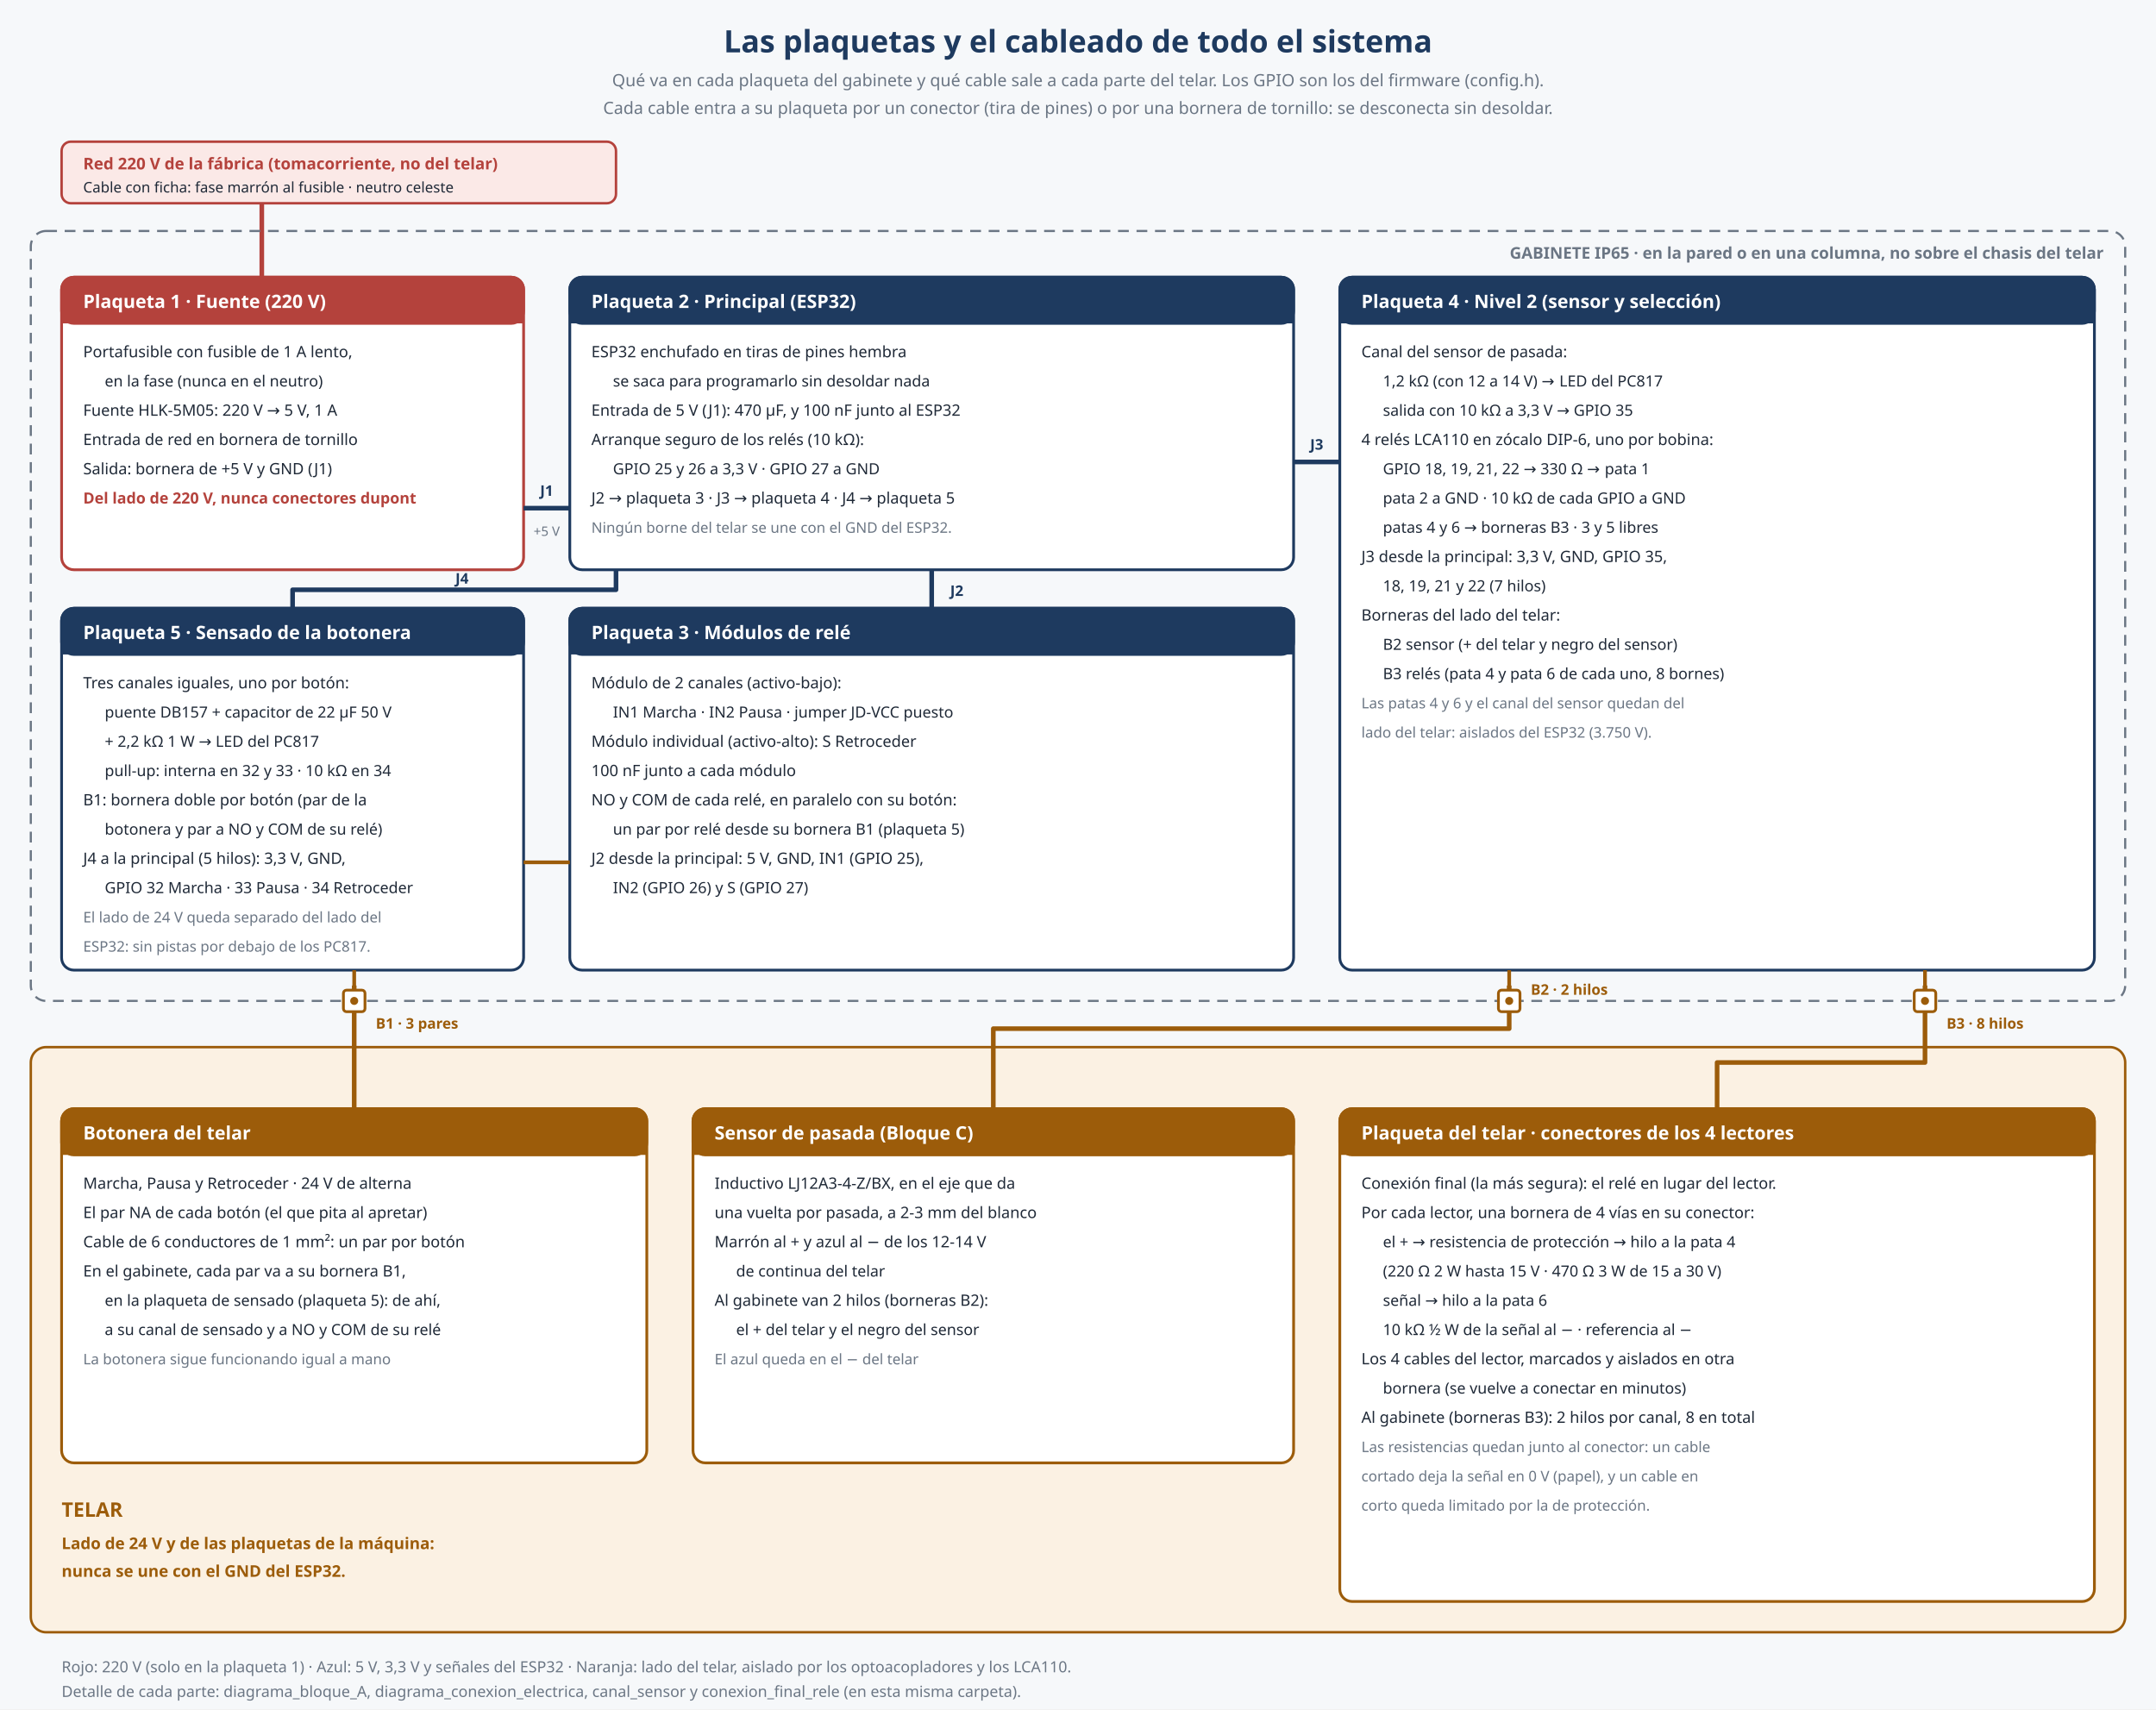
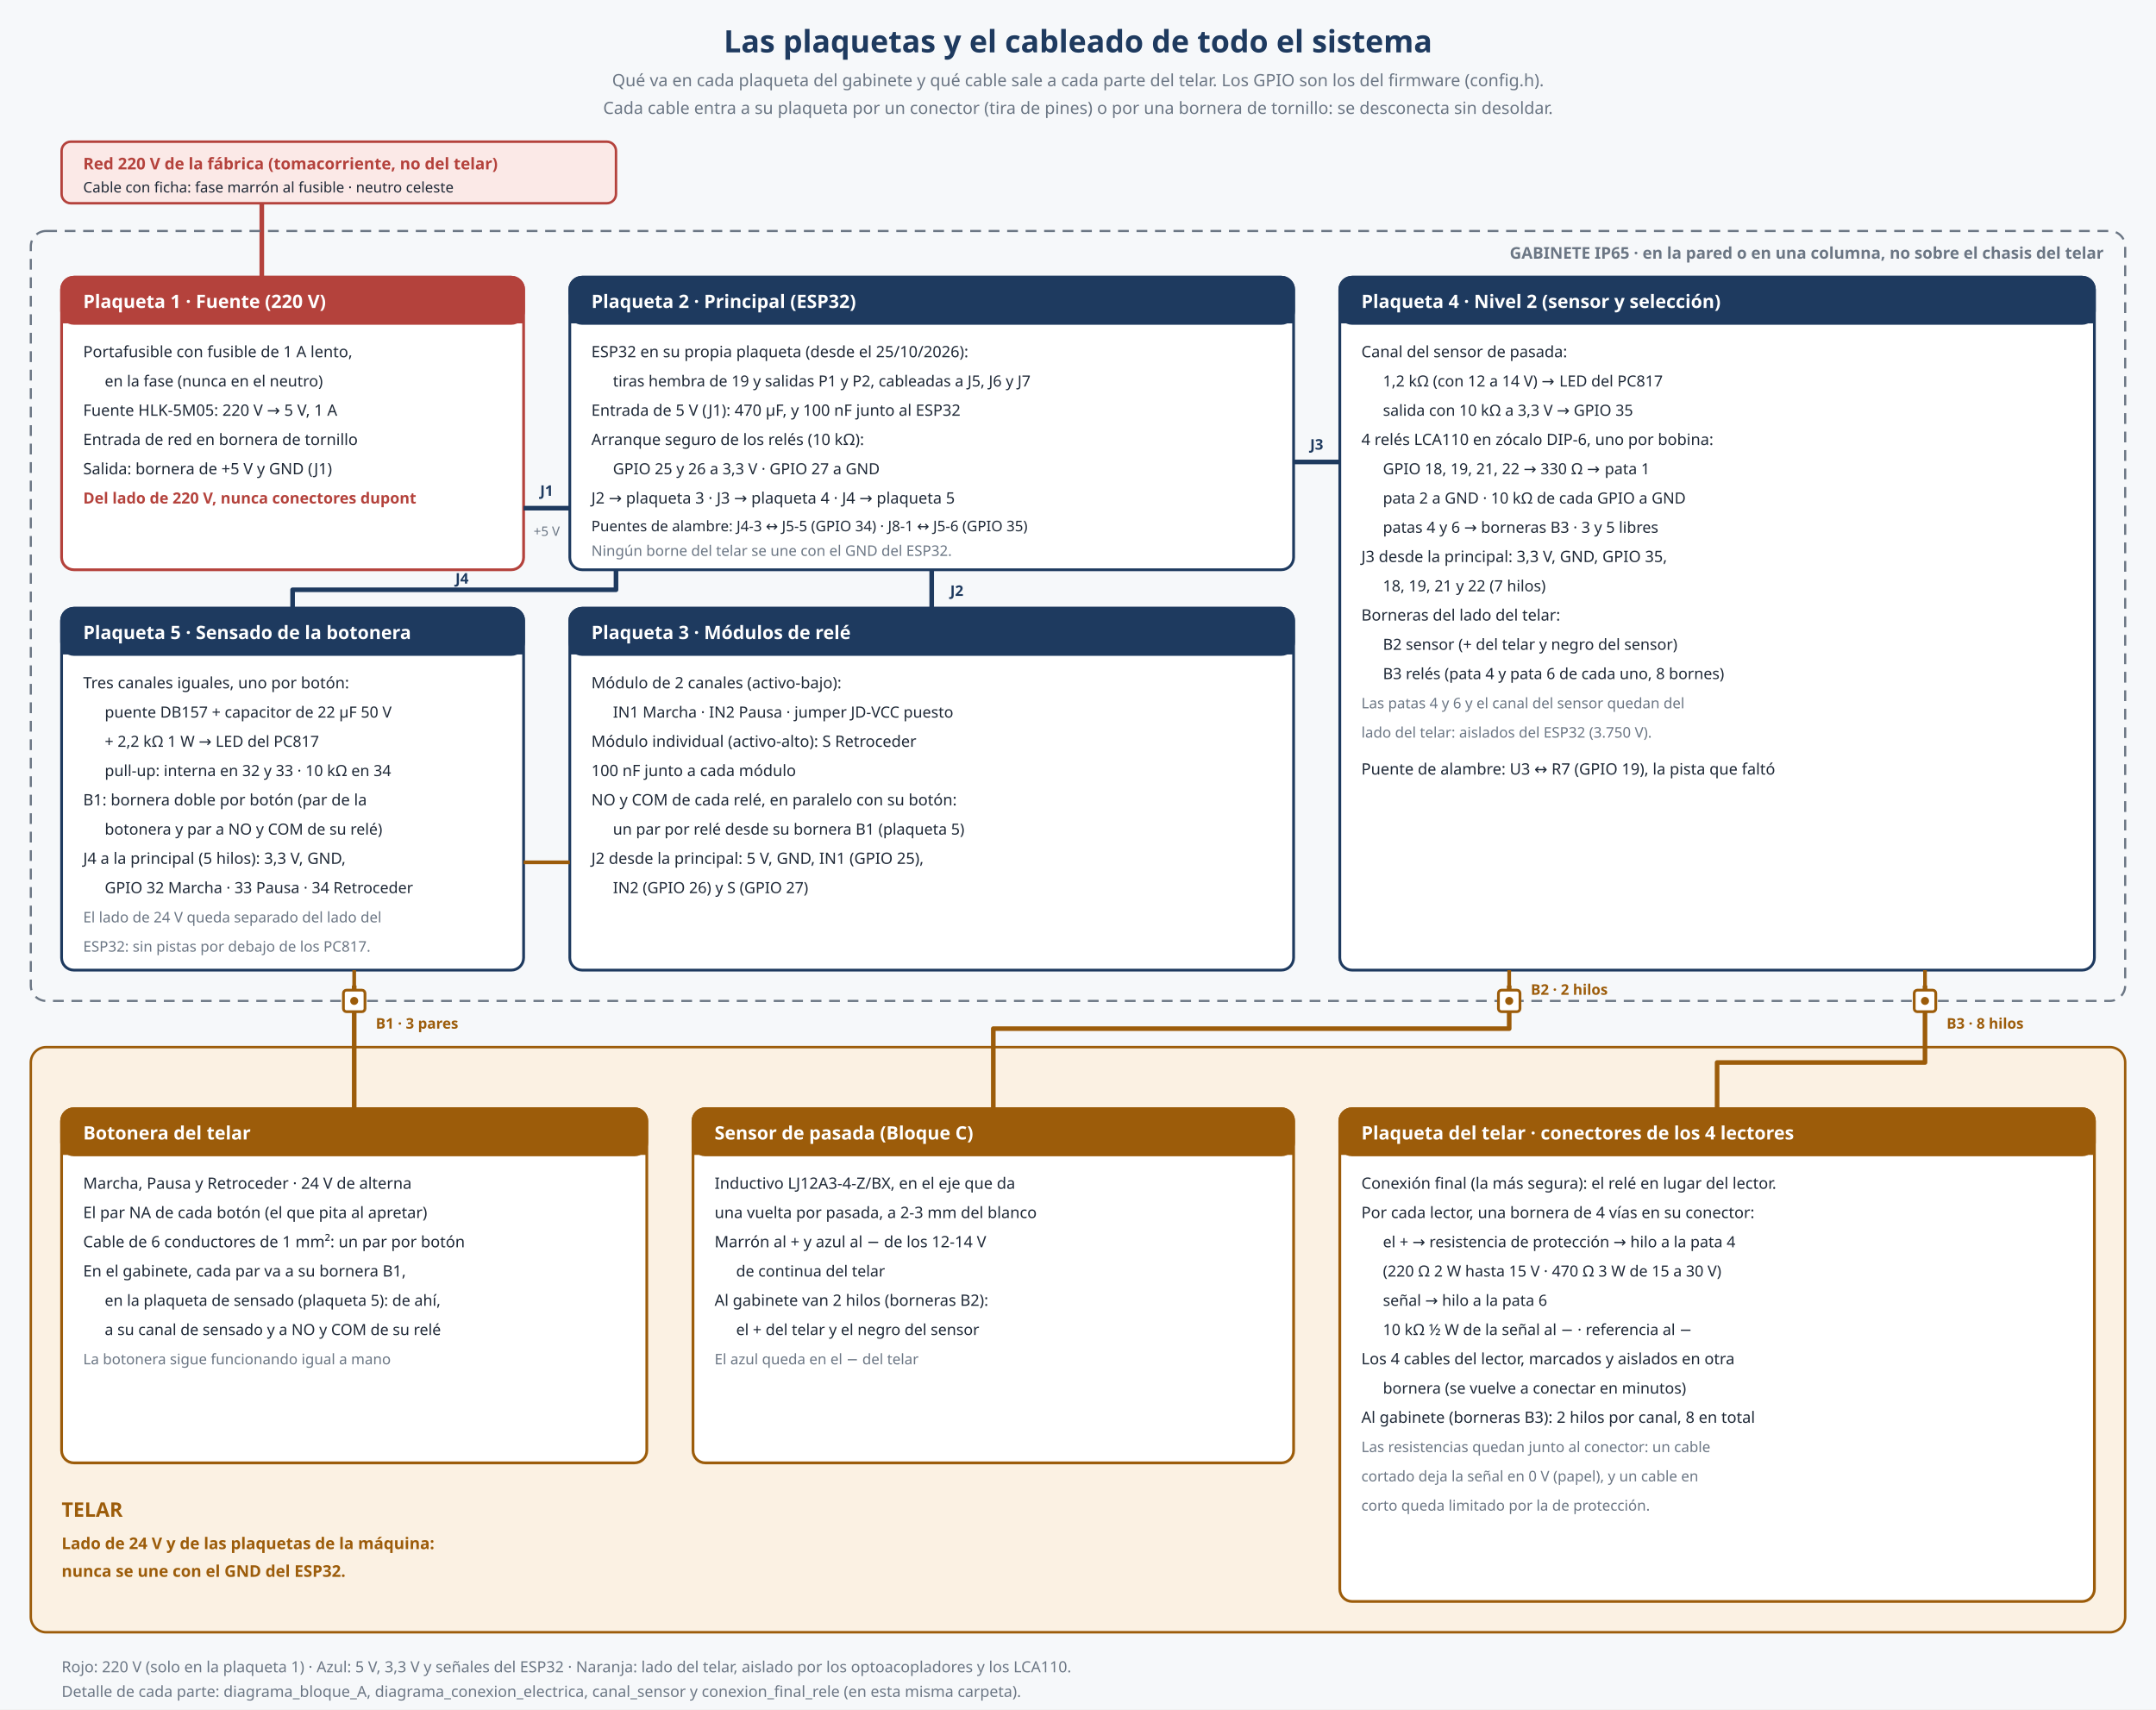
<svg xmlns="http://www.w3.org/2000/svg" viewBox="0 0 1400 1110" font-family="IBM Plex Sans, system-ui, sans-serif">
  <rect width="1400" height="1110" fill="#F6F8FA" />
  <text x="700.0" y="34" font-size="20" font-weight="bold" fill="#1E3A5F" text-anchor="middle" font-family="Questrial, IBM Plex Sans, sans-serif">Las plaquetas y el cableado de todo el sistema</text>
  <text x="700.0" y="56" font-size="11" font-weight="normal" fill="#6B7684" text-anchor="middle">Qué va en cada plaqueta del gabinete y qué cable sale a cada parte del telar. Los GPIO son los del firmware (config.h).</text>
  <text x="700.0" y="74" font-size="11" font-weight="normal" fill="#6B7684" text-anchor="middle">Cada cable entra a su plaqueta por un conector (tira de pines) o por una bornera de tornillo: se desconecta sin desoldar.</text>
  <rect x="40" y="92" width="360" height="40" rx="6" fill="#FBE9E7" stroke="#B4423C" stroke-width="1.6" />
  <text x="54" y="110" font-size="10.5" font-weight="bold" fill="#B4423C" text-anchor="start">Red 220 V de la fábrica (tomacorriente, no del telar)</text>
  <text x="54" y="125" font-size="9.5" font-weight="normal" fill="#1F2937" text-anchor="start">Cable con ficha: fase marrón al fusible · neutro celeste</text>
  <polyline points="170,132 170,180" fill="none" stroke="#B4423C" stroke-width="3" stroke-linejoin="round" />
  <rect x="20" y="150" width="1360" height="500" rx="10" fill="none" stroke="#6B7684" stroke-width="1.4" stroke-dasharray="7 5" />
  <text x="1366" y="168" font-size="10.5" font-weight="bold" fill="#6B7684" text-anchor="end">GABINETE IP65 · en la pared o en una columna, no sobre el chasis del telar</text>
  <rect x="40" y="180" width="300" height="190" rx="8" fill="#FFFFFF" stroke="#B4423C" stroke-width="1.8" />
  <rect x="40" y="180" width="300" height="30" rx="8" fill="#B4423C" stroke="#B4423C" stroke-width="1.8" />
  <rect x="40" y="196" width="300" height="14" rx="0" fill="#B4423C" stroke="#B4423C" stroke-width="0" />
  <text x="54" y="200" font-size="12" font-weight="bold" fill="#FFFFFF" text-anchor="start">Plaqueta 1 · Fuente (220 V)</text>
  <text x="54" y="232" font-size="10.2" font-weight="normal" fill="#1F2937" text-anchor="start">Portafusible con fusible de 1 A lento,</text>
  <text x="68" y="251" font-size="10" font-weight="normal" fill="#1F2937" text-anchor="start">en la fase (nunca en el neutro)</text>
  <text x="54" y="270" font-size="10.2" font-weight="normal" fill="#1F2937" text-anchor="start">Fuente HLK-5M05: 220 V → 5 V, 1 A</text>
  <text x="54" y="289" font-size="10.2" font-weight="normal" fill="#1F2937" text-anchor="start">Entrada de red en bornera de tornillo</text>
  <text x="54" y="308" font-size="10.2" font-weight="normal" fill="#1F2937" text-anchor="start">Salida: bornera de +5 V y GND (J1)</text>
  <text x="54" y="327" font-size="10" font-weight="bold" fill="#B4423C" text-anchor="start">Del lado de 220 V, nunca conectores dupont</text>
  <rect x="40" y="395" width="300" height="235" rx="8" fill="#FFFFFF" stroke="#1E3A5F" stroke-width="1.8" />
  <rect x="40" y="395" width="300" height="30" rx="8" fill="#1E3A5F" stroke="#1E3A5F" stroke-width="1.8" />
  <rect x="40" y="411" width="300" height="14" rx="0" fill="#1E3A5F" stroke="#1E3A5F" stroke-width="0" />
  <text x="54" y="415" font-size="12" font-weight="bold" fill="#FFFFFF" text-anchor="start">Plaqueta 5 · Sensado de la botonera</text>
  <text x="54" y="447" font-size="10.2" font-weight="normal" fill="#1F2937" text-anchor="start">Tres canales iguales, uno por botón:</text>
  <text x="68" y="466" font-size="10" font-weight="normal" fill="#1F2937" text-anchor="start">puente DB157 + capacitor de 22 µF 50 V</text>
  <text x="68" y="485" font-size="10" font-weight="normal" fill="#1F2937" text-anchor="start">+ 2,2 kΩ 1 W → LED del PC817</text>
  <text x="68" y="504" font-size="10" font-weight="normal" fill="#1F2937" text-anchor="start">pull-up: interna en 32 y 33 · 10 kΩ en 34</text>
  <text x="54" y="523" font-size="10.2" font-weight="normal" fill="#1F2937" text-anchor="start">B1: bornera doble por botón (par de la</text>
  <text x="68" y="542" font-size="10" font-weight="normal" fill="#1F2937" text-anchor="start">botonera y par a NO y COM de su relé)</text>
  <text x="54" y="561" font-size="10.2" font-weight="normal" fill="#1F2937" text-anchor="start">J4 a la principal (5 hilos): 3,3 V, GND,</text>
  <text x="68" y="580" font-size="10" font-weight="normal" fill="#1F2937" text-anchor="start">GPIO 32 Marcha · 33 Pausa · 34 Retroceder</text>
  <text x="54" y="599" font-size="9.5" font-weight="normal" fill="#6B7684" text-anchor="start">El lado de 24 V queda separado del lado del</text>
  <text x="54" y="618" font-size="9.5" font-weight="normal" fill="#6B7684" text-anchor="start">ESP32: sin pistas por debajo de los PC817.</text>
  <rect x="370" y="395" width="470" height="235" rx="8" fill="#FFFFFF" stroke="#1E3A5F" stroke-width="1.8" />
  <rect x="370" y="395" width="470" height="30" rx="8" fill="#1E3A5F" stroke="#1E3A5F" stroke-width="1.8" />
  <rect x="370" y="411" width="470" height="14" rx="0" fill="#1E3A5F" stroke="#1E3A5F" stroke-width="0" />
  <text x="384" y="415" font-size="12" font-weight="bold" fill="#FFFFFF" text-anchor="start">Plaqueta 3 · Módulos de relé</text>
  <text x="384" y="447" font-size="10.2" font-weight="normal" fill="#1F2937" text-anchor="start">Módulo de 2 canales (activo-bajo):</text>
  <text x="398" y="466" font-size="10" font-weight="normal" fill="#1F2937" text-anchor="start">IN1 Marcha · IN2 Pausa · jumper JD-VCC puesto</text>
  <text x="384" y="485" font-size="10.2" font-weight="normal" fill="#1F2937" text-anchor="start">Módulo individual (activo-alto): S Retroceder</text>
  <text x="384" y="504" font-size="10.2" font-weight="normal" fill="#1F2937" text-anchor="start">100 nF junto a cada módulo</text>
  <text x="384" y="523" font-size="10.2" font-weight="normal" fill="#1F2937" text-anchor="start">NO y COM de cada relé, en paralelo con su botón:</text>
  <text x="398" y="542" font-size="10" font-weight="normal" fill="#1F2937" text-anchor="start">un par por relé desde su bornera B1 (plaqueta 5)</text>
  <text x="384" y="561" font-size="10.2" font-weight="normal" fill="#1F2937" text-anchor="start">J2 desde la principal: 5 V, GND, IN1 (GPIO 25),</text>
  <text x="398" y="580" font-size="10" font-weight="normal" fill="#1F2937" text-anchor="start">IN2 (GPIO 26) y S (GPIO 27)</text>
  <rect x="370" y="180" width="470" height="190" rx="8" fill="#FFFFFF" stroke="#1E3A5F" stroke-width="1.8" />
  <rect x="370" y="180" width="470" height="30" rx="8" fill="#1E3A5F" stroke="#1E3A5F" stroke-width="1.8" />
  <rect x="370" y="196" width="470" height="14" rx="0" fill="#1E3A5F" stroke="#1E3A5F" stroke-width="0" />
  <text x="384" y="200" font-size="12" font-weight="bold" fill="#FFFFFF" text-anchor="start">Plaqueta 2 · Principal (ESP32)</text>
-   <text x="384" y="232" font-size="10.2" font-weight="normal" fill="#1F2937" text-anchor="start">ESP32 enchufado en tiras de pines hembra</text>
-   <text x="398" y="251" font-size="10" font-weight="normal" fill="#1F2937" text-anchor="start">se saca para programarlo sin desoldar nada</text>
+   <text x="384" y="232" font-size="10.2" font-weight="normal" fill="#1F2937" text-anchor="start">ESP32 en su propia plaqueta (desde el 25/10/2026):</text>
+   <text x="398" y="251" font-size="10" font-weight="normal" fill="#1F2937" text-anchor="start">tiras hembra de 19 y salidas P1 y P2, cableadas a J5, J6 y J7</text>
  <text x="384" y="270" font-size="10.2" font-weight="normal" fill="#1F2937" text-anchor="start">Entrada de 5 V (J1): 470 µF, y 100 nF junto al ESP32</text>
  <text x="384" y="289" font-size="10.2" font-weight="normal" fill="#1F2937" text-anchor="start">Arranque seguro de los relés (10 kΩ):</text>
  <text x="398" y="308" font-size="10" font-weight="normal" fill="#1F2937" text-anchor="start">GPIO 25 y 26 a 3,3 V · GPIO 27 a GND</text>
  <text x="384" y="327" font-size="10.2" font-weight="normal" fill="#1F2937" text-anchor="start">J2 → plaqueta 3 · J3 → plaqueta 4 · J4 → plaqueta 5</text>
-   <text x="384" y="346" font-size="9.5" font-weight="normal" fill="#6B7684" text-anchor="start">Ningún borne del telar se une con el GND del ESP32.</text>
+   <text x="384" y="345" font-size="9.5" font-weight="normal" fill="#1F2937" text-anchor="start">Puentes de alambre: J4-3 ↔ J5-5 (GPIO 34) · J8-1 ↔ J5-6 (GPIO 35)</text>
+   <text x="384" y="361" font-size="9.5" font-weight="normal" fill="#6B7684" text-anchor="start">Ningún borne del telar se une con el GND del ESP32.</text>
  <rect x="870" y="180" width="490" height="450" rx="8" fill="#FFFFFF" stroke="#1E3A5F" stroke-width="1.8" />
  <rect x="870" y="180" width="490" height="30" rx="8" fill="#1E3A5F" stroke="#1E3A5F" stroke-width="1.8" />
  <rect x="870" y="196" width="490" height="14" rx="0" fill="#1E3A5F" stroke="#1E3A5F" stroke-width="0" />
  <text x="884" y="200" font-size="12" font-weight="bold" fill="#FFFFFF" text-anchor="start">Plaqueta 4 · Nivel 2 (sensor y selección)</text>
  <text x="884" y="232" font-size="10.2" font-weight="normal" fill="#1F2937" text-anchor="start">Canal del sensor de pasada:</text>
  <text x="898" y="251" font-size="10" font-weight="normal" fill="#1F2937" text-anchor="start">1,2 kΩ (con 12 a 14 V) → LED del PC817</text>
  <text x="898" y="270" font-size="10" font-weight="normal" fill="#1F2937" text-anchor="start">salida con 10 kΩ a 3,3 V → GPIO 35</text>
  <text x="884" y="289" font-size="10.2" font-weight="normal" fill="#1F2937" text-anchor="start">4 relés LCA110 en zócalo DIP-6, uno por bobina:</text>
  <text x="898" y="308" font-size="10" font-weight="normal" fill="#1F2937" text-anchor="start">GPIO 18, 19, 21, 22 → 330 Ω → pata 1</text>
  <text x="898" y="327" font-size="10" font-weight="normal" fill="#1F2937" text-anchor="start">pata 2 a GND · 10 kΩ de cada GPIO a GND</text>
  <text x="898" y="346" font-size="10" font-weight="normal" fill="#1F2937" text-anchor="start">patas 4 y 6 → borneras B3 · 3 y 5 libres</text>
  <text x="884" y="365" font-size="10.2" font-weight="normal" fill="#1F2937" text-anchor="start">J3 desde la principal: 3,3 V, GND, GPIO 35,</text>
  <text x="898" y="384" font-size="10" font-weight="normal" fill="#1F2937" text-anchor="start">18, 19, 21 y 22 (7 hilos)</text>
  <text x="884" y="403" font-size="10.2" font-weight="normal" fill="#1F2937" text-anchor="start">Borneras del lado del telar:</text>
  <text x="898" y="422" font-size="10" font-weight="normal" fill="#1F2937" text-anchor="start">B2 sensor (+ del telar y negro del sensor)</text>
  <text x="898" y="441" font-size="10" font-weight="normal" fill="#1F2937" text-anchor="start">B3 relés (pata 4 y pata 6 de cada uno, 8 bornes)</text>
  <text x="884" y="460" font-size="9.5" font-weight="normal" fill="#6B7684" text-anchor="start">Las patas 4 y 6 y el canal del sensor quedan del</text>
  <text x="884" y="479" font-size="9.5" font-weight="normal" fill="#6B7684" text-anchor="start">lado del telar: aislados del ESP32 (3.750 V).</text>
+   <text x="884" y="503" font-size="10.2" font-weight="normal" fill="#1F2937" text-anchor="start">Puente de alambre: U3 ↔ R7 (GPIO 19), la pista que faltó</text>
  <line x1="340" y1="330" x2="370" y2="330" stroke="#1E3A5F" stroke-width="3" />
  <text x="355" y="322" font-size="9.5" font-weight="bold" fill="#1E3A5F" text-anchor="middle">J1</text>
  <text x="355" y="348" font-size="8.5" font-weight="normal" fill="#6B7684" text-anchor="middle">+5 V</text>
  <line x1="605" y1="370" x2="605" y2="395" stroke="#1E3A5F" stroke-width="3" />
  <text x="617" y="387" font-size="9.5" font-weight="bold" fill="#1E3A5F" text-anchor="start">J2</text>
  <line x1="840" y1="300" x2="870" y2="300" stroke="#1E3A5F" stroke-width="3" />
  <text x="855" y="292" font-size="9.5" font-weight="bold" fill="#1E3A5F" text-anchor="middle">J3</text>
  <polyline points="400,370 400,383 190,383 190,395" fill="none" stroke="#1E3A5F" stroke-width="3" stroke-linejoin="round" />
  <text x="300" y="379" font-size="9.5" font-weight="bold" fill="#1E3A5F" text-anchor="middle">J4</text>
  <line x1="340" y1="560" x2="370" y2="560" stroke="#9C5C0A" stroke-width="2.4" />
  <rect x="20" y="680" width="1360" height="380" rx="10" fill="#FBF1E3" stroke="#9C5C0A" stroke-width="1.6" />
  <text x="40" y="985" font-size="13" font-weight="bold" fill="#9C5C0A" text-anchor="start">TELAR</text>
  <text x="40" y="1006" font-size="10.5" font-weight="bold" fill="#9C5C0A" text-anchor="start">Lado de 24 V y de las plaquetas de la máquina:</text>
  <text x="40" y="1024" font-size="10.5" font-weight="bold" fill="#9C5C0A" text-anchor="start">nunca se une con el GND del ESP32.</text>
  <rect x="40" y="720" width="380" height="230" rx="8" fill="#FFFFFF" stroke="#9C5C0A" stroke-width="1.8" />
  <rect x="40" y="720" width="380" height="30" rx="8" fill="#9C5C0A" stroke="#9C5C0A" stroke-width="1.8" />
  <rect x="40" y="736" width="380" height="14" rx="0" fill="#9C5C0A" stroke="#9C5C0A" stroke-width="0" />
  <text x="54" y="740" font-size="12" font-weight="bold" fill="#FFFFFF" text-anchor="start">Botonera del telar</text>
  <text x="54" y="772" font-size="10.2" font-weight="normal" fill="#1F2937" text-anchor="start">Marcha, Pausa y Retroceder · 24 V de alterna</text>
  <text x="54" y="791" font-size="10.2" font-weight="normal" fill="#1F2937" text-anchor="start">El par NA de cada botón (el que pita al apretar)</text>
  <text x="54" y="810" font-size="10.2" font-weight="normal" fill="#1F2937" text-anchor="start">Cable de 6 conductores de 1 mm²: un par por botón</text>
  <text x="54" y="829" font-size="10.2" font-weight="normal" fill="#1F2937" text-anchor="start">En el gabinete, cada par va a su bornera B1,</text>
  <text x="68" y="848" font-size="10" font-weight="normal" fill="#1F2937" text-anchor="start">en la plaqueta de sensado (plaqueta 5): de ahí,</text>
  <text x="68" y="867" font-size="10" font-weight="normal" fill="#1F2937" text-anchor="start">a su canal de sensado y a NO y COM de su relé</text>
  <text x="54" y="886" font-size="9.5" font-weight="normal" fill="#6B7684" text-anchor="start">La botonera sigue funcionando igual a mano</text>
  <rect x="450" y="720" width="390" height="230" rx="8" fill="#FFFFFF" stroke="#9C5C0A" stroke-width="1.8" />
  <rect x="450" y="720" width="390" height="30" rx="8" fill="#9C5C0A" stroke="#9C5C0A" stroke-width="1.8" />
  <rect x="450" y="736" width="390" height="14" rx="0" fill="#9C5C0A" stroke="#9C5C0A" stroke-width="0" />
  <text x="464" y="740" font-size="12" font-weight="bold" fill="#FFFFFF" text-anchor="start">Sensor de pasada (Bloque C)</text>
  <text x="464" y="772" font-size="10.2" font-weight="normal" fill="#1F2937" text-anchor="start">Inductivo LJ12A3-4-Z/BX, en el eje que da</text>
  <text x="464" y="791" font-size="10.2" font-weight="normal" fill="#1F2937" text-anchor="start">una vuelta por pasada, a 2-3 mm del blanco</text>
  <text x="464" y="810" font-size="10.2" font-weight="normal" fill="#1F2937" text-anchor="start">Marrón al + y azul al − de los 12-14 V</text>
  <text x="478" y="829" font-size="10" font-weight="normal" fill="#1F2937" text-anchor="start">de continua del telar</text>
  <text x="464" y="848" font-size="10.2" font-weight="normal" fill="#1F2937" text-anchor="start">Al gabinete van 2 hilos (borneras B2):</text>
  <text x="478" y="867" font-size="10" font-weight="normal" fill="#1F2937" text-anchor="start">el + del telar y el negro del sensor</text>
  <text x="464" y="886" font-size="9.5" font-weight="normal" fill="#6B7684" text-anchor="start">El azul queda en el − del telar</text>
  <rect x="870" y="720" width="490" height="320" rx="8" fill="#FFFFFF" stroke="#9C5C0A" stroke-width="1.8" />
  <rect x="870" y="720" width="490" height="30" rx="8" fill="#9C5C0A" stroke="#9C5C0A" stroke-width="1.8" />
  <rect x="870" y="736" width="490" height="14" rx="0" fill="#9C5C0A" stroke="#9C5C0A" stroke-width="0" />
  <text x="884" y="740" font-size="12" font-weight="bold" fill="#FFFFFF" text-anchor="start">Plaqueta del telar · conectores de los 4 lectores</text>
  <text x="884" y="772" font-size="10.2" font-weight="normal" fill="#1F2937" text-anchor="start">Conexión final (la más segura): el relé en lugar del lector.</text>
  <text x="884" y="791" font-size="10.2" font-weight="normal" fill="#1F2937" text-anchor="start">Por cada lector, una bornera de 4 vías en su conector:</text>
  <text x="898" y="810" font-size="10" font-weight="normal" fill="#1F2937" text-anchor="start">el + → resistencia de protección → hilo a la pata 4</text>
  <text x="898" y="829" font-size="10" font-weight="normal" fill="#1F2937" text-anchor="start">(220 Ω 2 W hasta 15 V · 470 Ω 3 W de 15 a 30 V)</text>
  <text x="898" y="848" font-size="10" font-weight="normal" fill="#1F2937" text-anchor="start">señal → hilo a la pata 6</text>
  <text x="898" y="867" font-size="10" font-weight="normal" fill="#1F2937" text-anchor="start">10 kΩ ½ W de la señal al − · referencia al −</text>
  <text x="884" y="886" font-size="10.2" font-weight="normal" fill="#1F2937" text-anchor="start">Los 4 cables del lector, marcados y aislados en otra</text>
  <text x="898" y="905" font-size="10" font-weight="normal" fill="#1F2937" text-anchor="start">bornera (se vuelve a conectar en minutos)</text>
  <text x="884" y="924" font-size="10.2" font-weight="normal" fill="#1F2937" text-anchor="start">Al gabinete (borneras B3): 2 hilos por canal, 8 en total</text>
  <text x="884" y="943" font-size="9.5" font-weight="normal" fill="#6B7684" text-anchor="start">Las resistencias quedan junto al conector: un cable</text>
  <text x="884" y="962" font-size="9.5" font-weight="normal" fill="#6B7684" text-anchor="start">cortado deja la señal en 0 V (papel), y un cable en</text>
  <text x="884" y="981" font-size="9.5" font-weight="normal" fill="#6B7684" text-anchor="start">corto queda limitado por la de protección.</text>
  <polyline points="230,720 230,668 230,640" fill="none" stroke="#9C5C0A" stroke-width="3" stroke-linejoin="round" />
  <rect x="223" y="643" width="14" height="14" rx="2" fill="#FFFFFF" stroke="#9C5C0A" stroke-width="1.8" />
  <circle cx="230" cy="650" r="2.6" fill="#9C5C0A" />
  <text x="244" y="668" font-size="9.5" font-weight="bold" fill="#9C5C0A" text-anchor="start">B1 · 3 pares</text>
  <polyline points="230,643 230,630" fill="none" stroke="#9C5C0A" stroke-width="2.4" stroke-linejoin="round" />
  <polyline points="645,720 645,668 980,668 980,640" fill="none" stroke="#9C5C0A" stroke-width="3" stroke-linejoin="round" />
  <rect x="973" y="643" width="14" height="14" rx="2" fill="#FFFFFF" stroke="#9C5C0A" stroke-width="1.8" />
  <circle cx="980" cy="650" r="2.6" fill="#9C5C0A" />
  <text x="994" y="646" font-size="9.5" font-weight="bold" fill="#9C5C0A" text-anchor="start">B2 · 2 hilos</text>
  <polyline points="980,643 980,630" fill="none" stroke="#9C5C0A" stroke-width="2.4" stroke-linejoin="round" />
  <polyline points="1115,720 1115,690 1250,690 1250,640" fill="none" stroke="#9C5C0A" stroke-width="3" stroke-linejoin="round" />
  <rect x="1243" y="643" width="14" height="14" rx="2" fill="#FFFFFF" stroke="#9C5C0A" stroke-width="1.8" />
  <circle cx="1250" cy="650" r="2.6" fill="#9C5C0A" />
  <text x="1264" y="668" font-size="9.5" font-weight="bold" fill="#9C5C0A" text-anchor="start">B3 · 8 hilos</text>
  <polyline points="1250,643 1250,630" fill="none" stroke="#9C5C0A" stroke-width="2.4" stroke-linejoin="round" />
  <text x="40" y="1086" font-size="10" font-weight="normal" fill="#6B7684" text-anchor="start">Rojo: 220 V (solo en la plaqueta 1) · Azul: 5 V, 3,3 V y señales del ESP32 · Naranja: lado del telar, aislado por los optoacopladores y los LCA110.</text>
  <text x="40" y="1102" font-size="10" font-weight="normal" fill="#6B7684" text-anchor="start">Detalle de cada parte: diagrama_bloque_A, diagrama_conexion_electrica, canal_sensor y conexion_final_rele (en esta misma carpeta).</text>
</svg>
